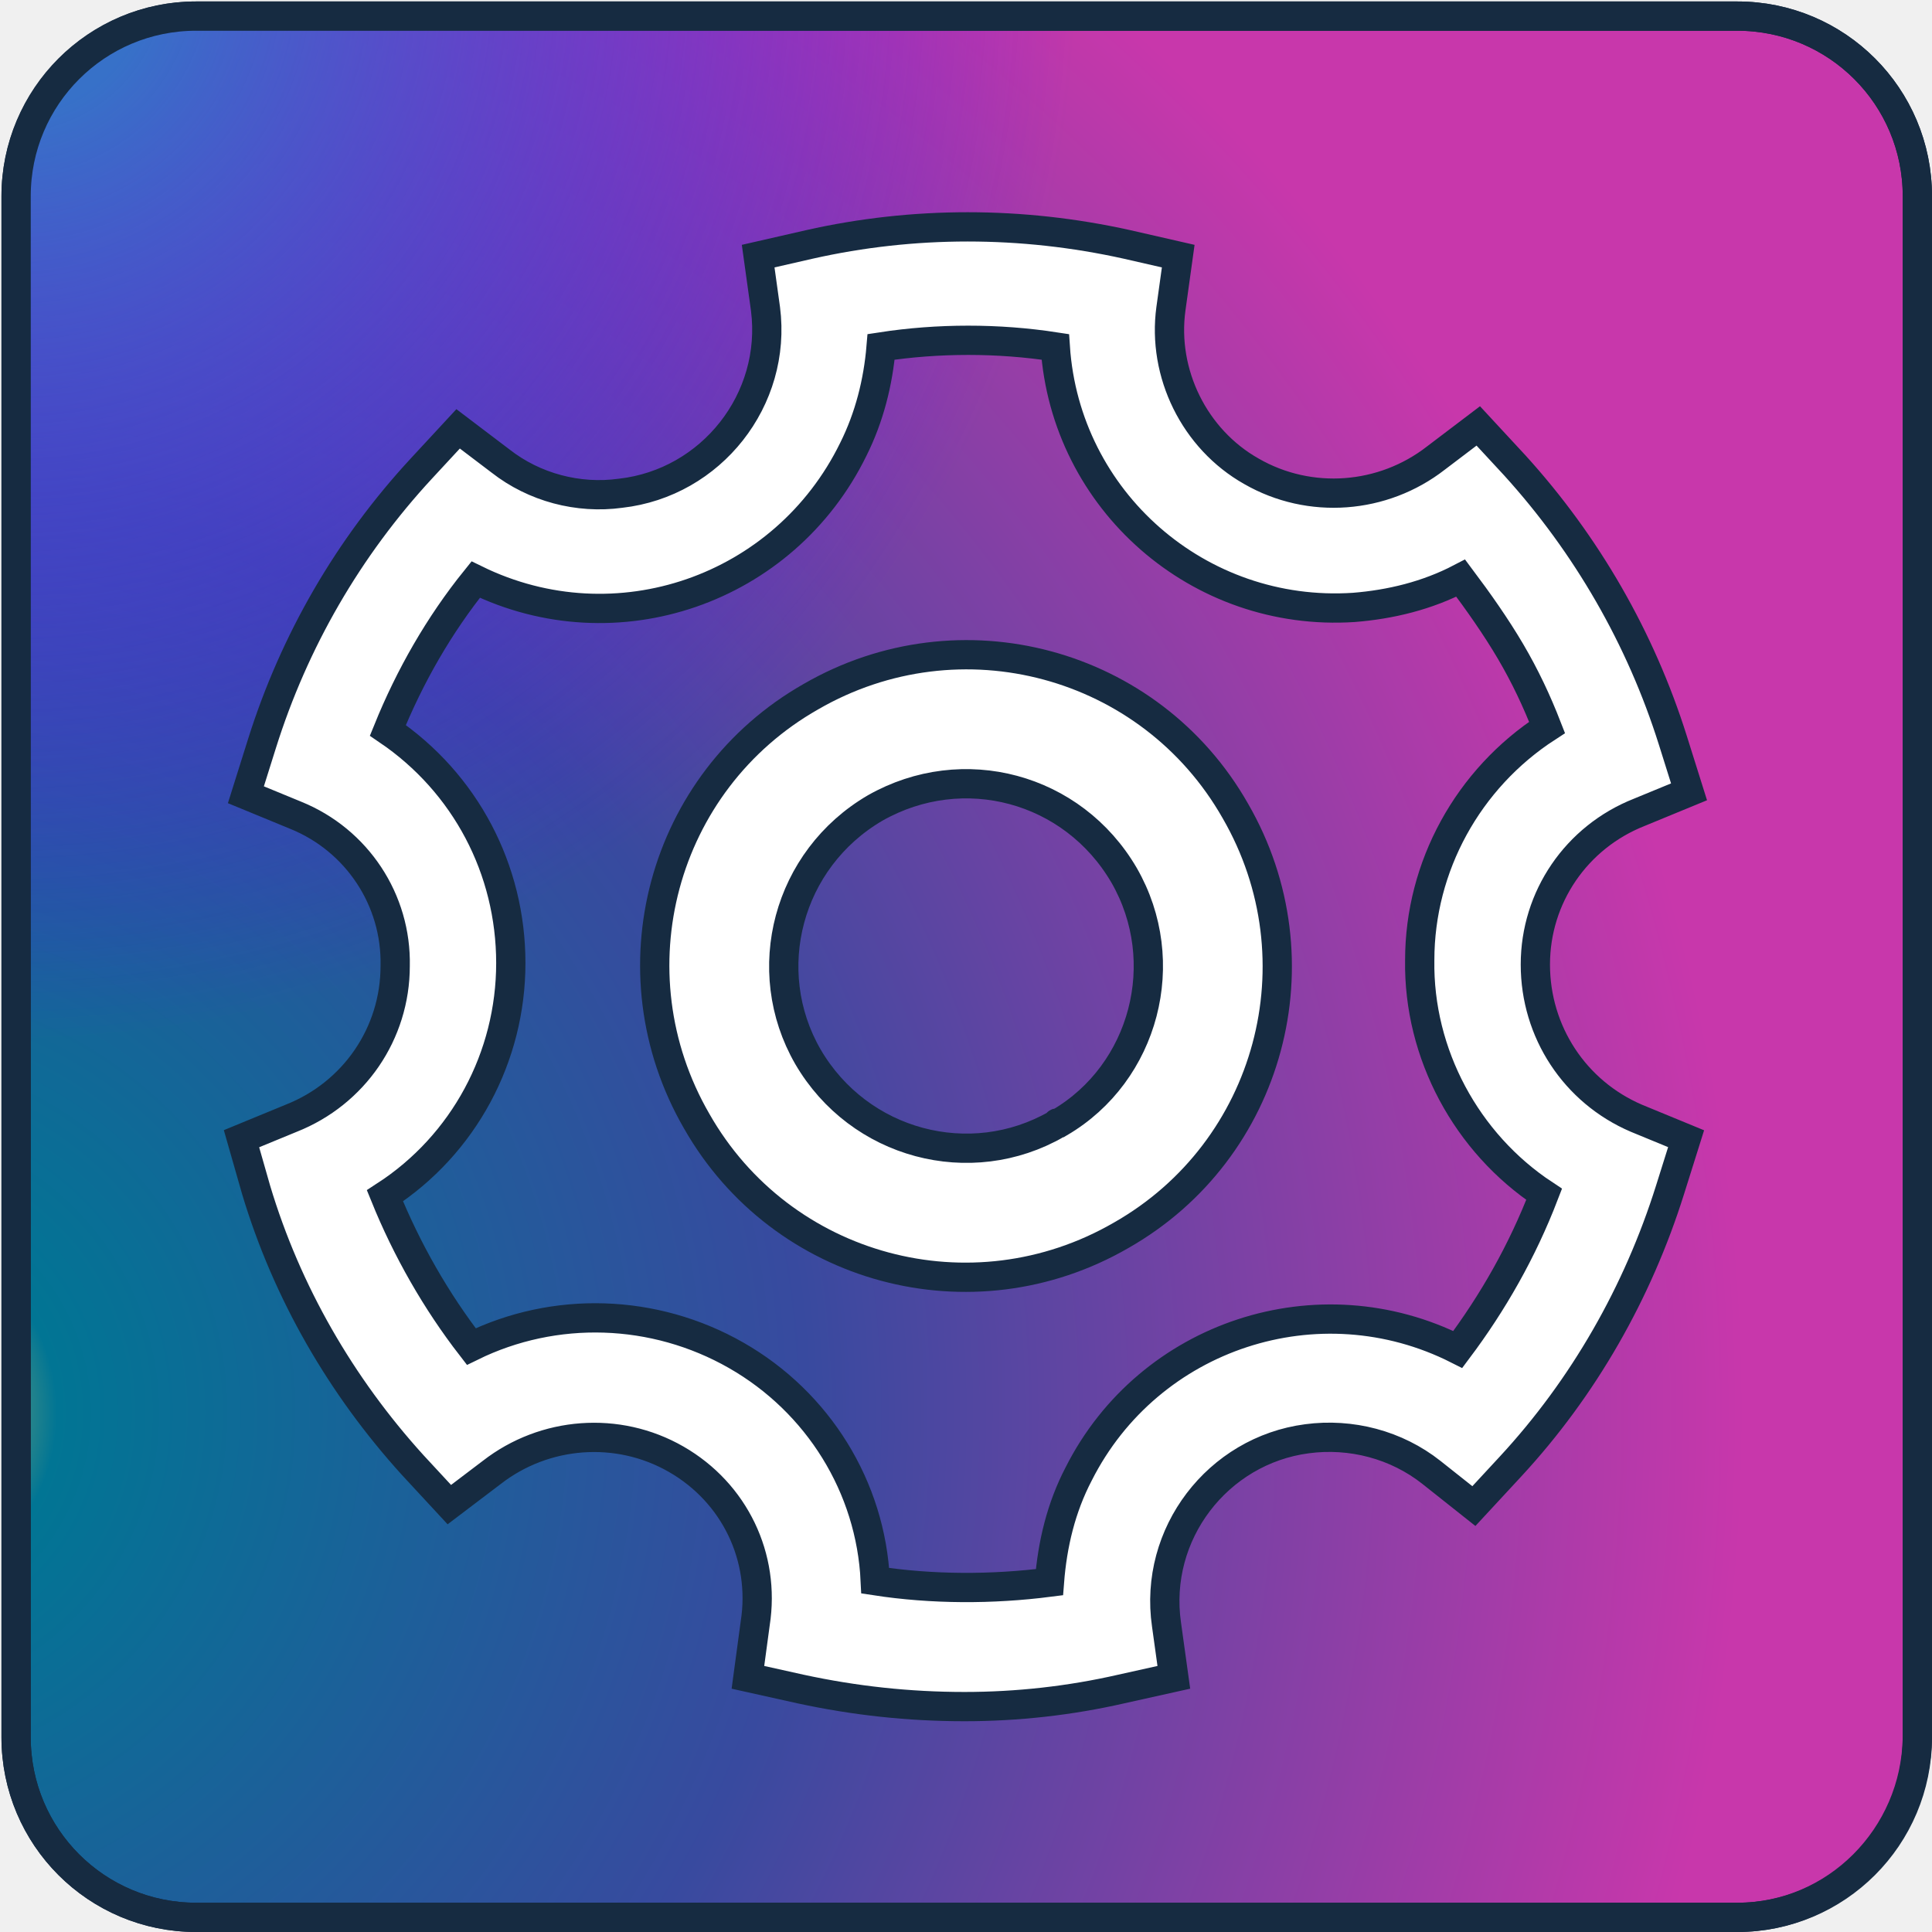
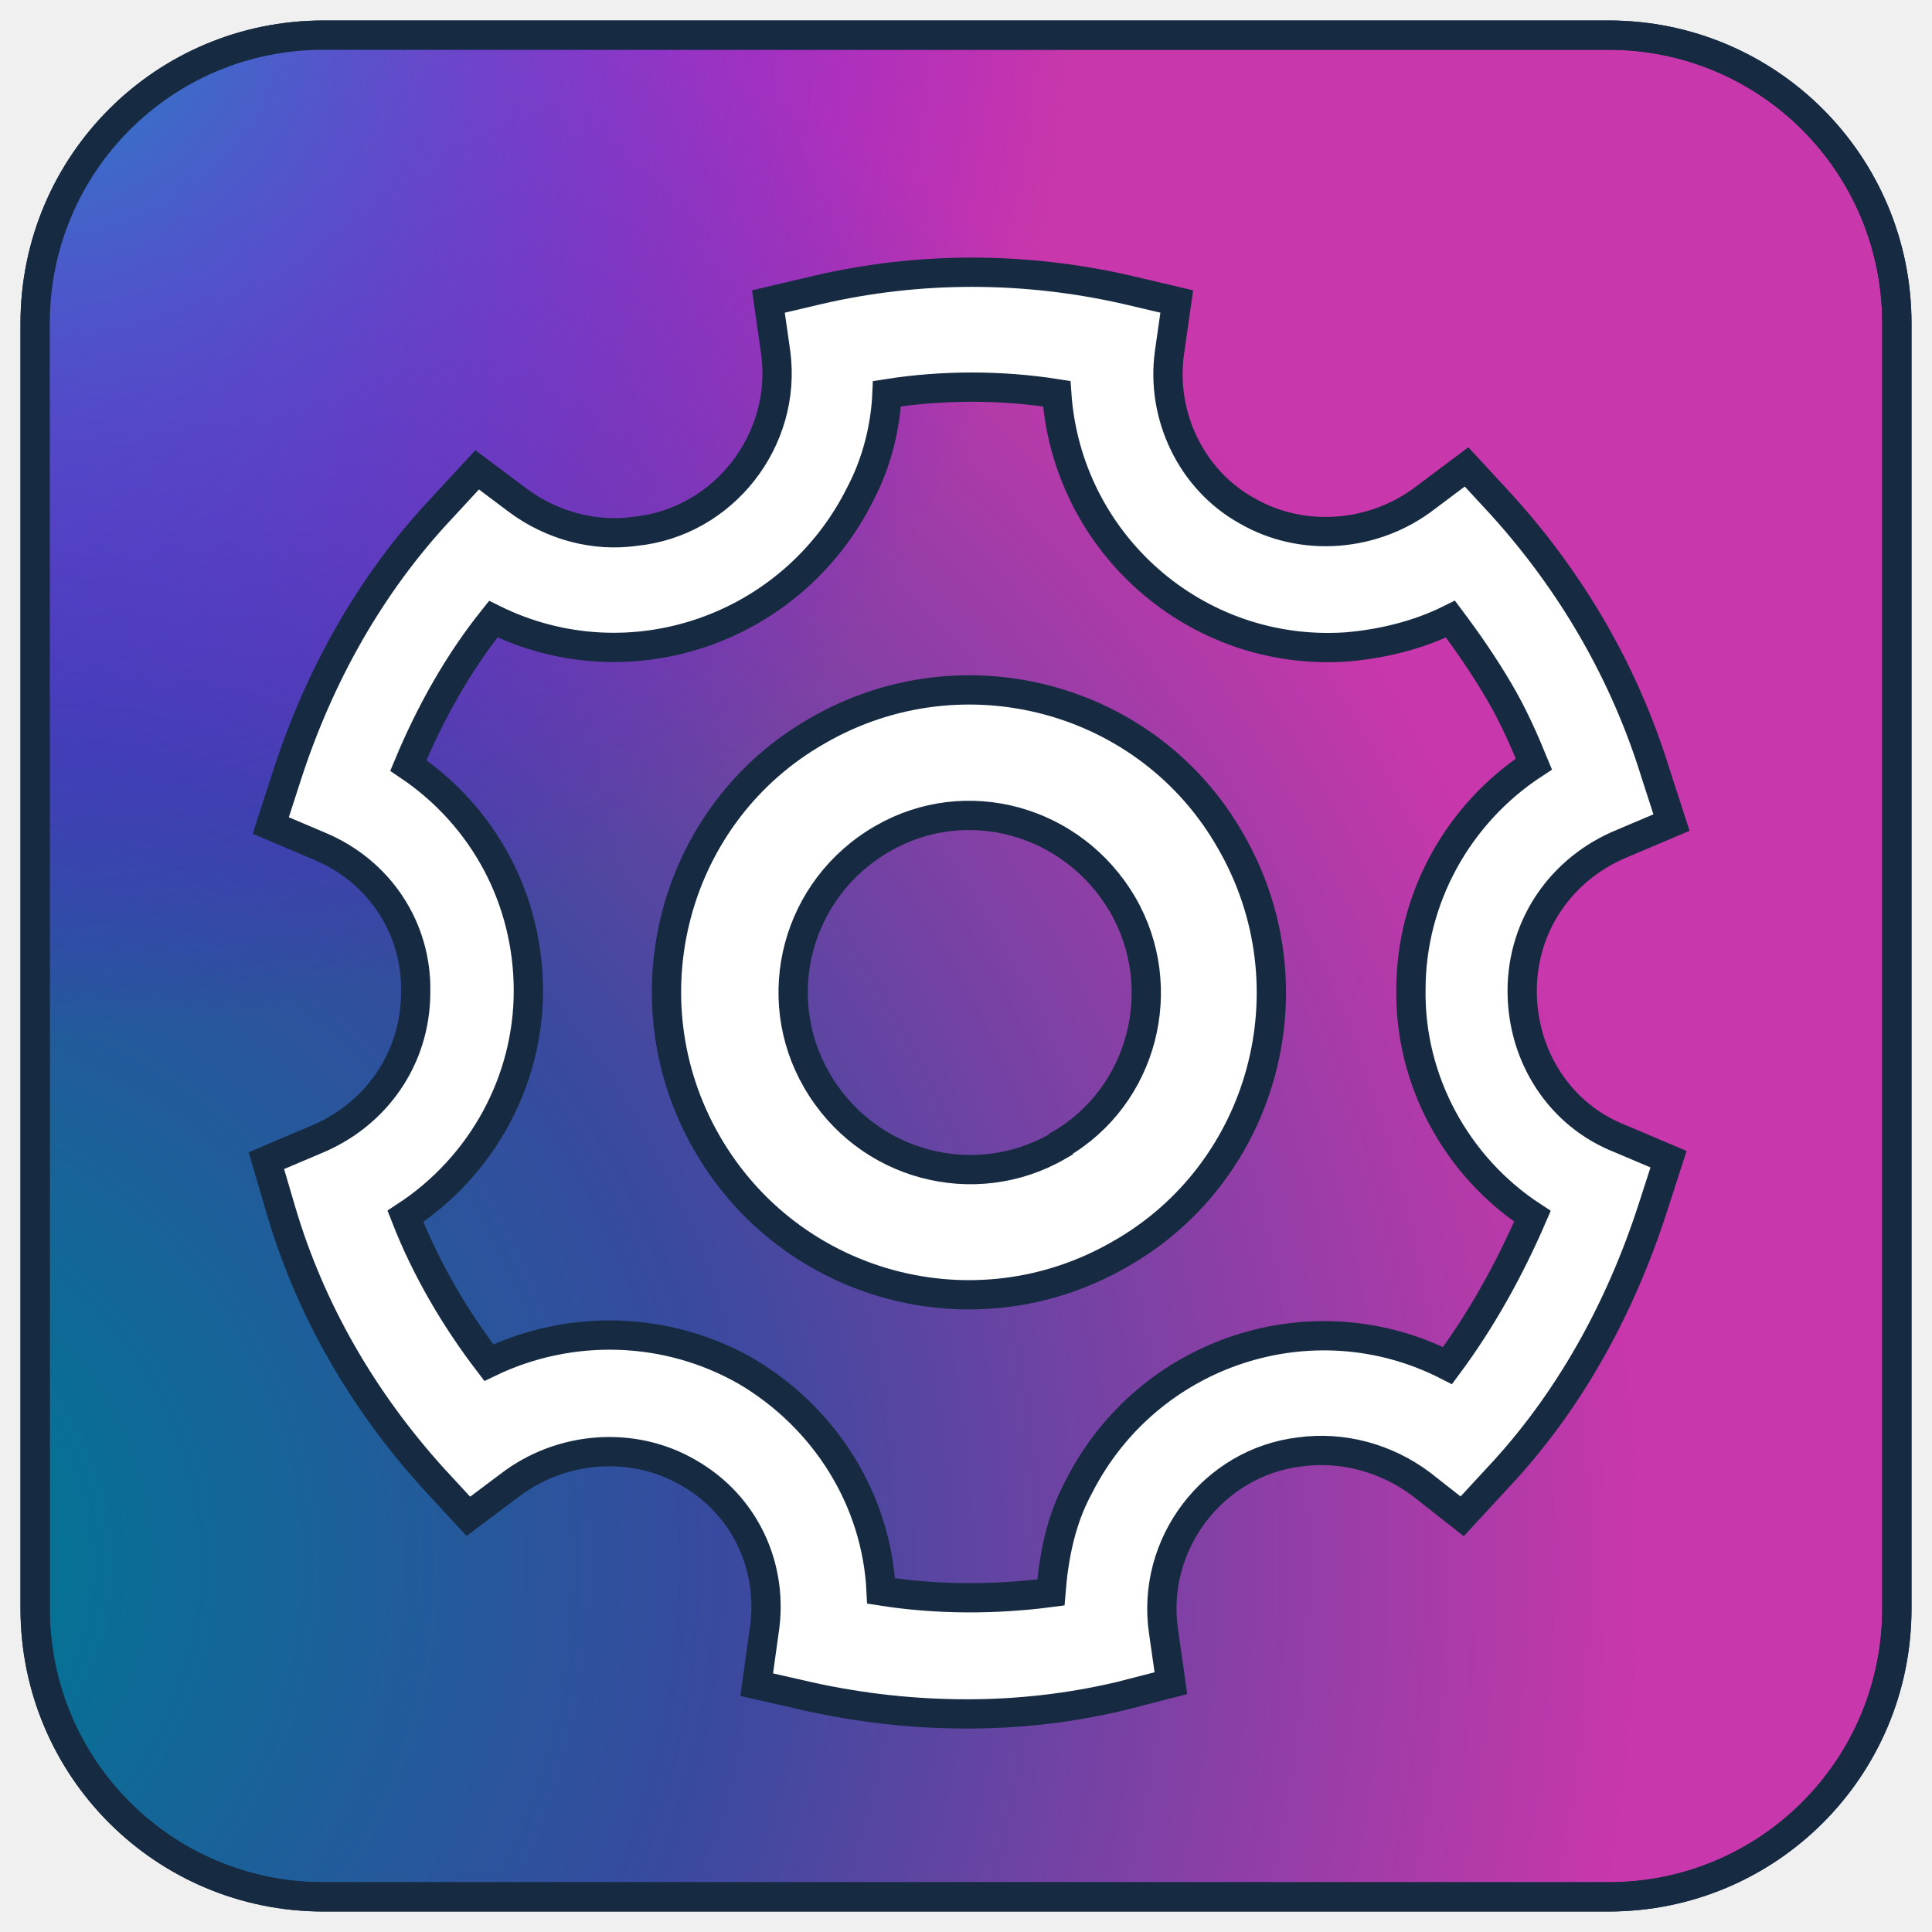
<svg xmlns="http://www.w3.org/2000/svg" version="1.1" id="Layer_1" x="0px" y="0px" viewBox="0 0 132 132" style="enable-background:new 0 0 132 132;" xml:space="preserve">
  <style type="text/css">
	.st0{fill:url(#SVGID_1_);stroke:#162B41;stroke-width:2;stroke-miterlimit:10;}
- 	.st1{fill:url(#SVGID_00000020383022579497955610000002131992412368942263_);stroke:#162B41;stroke-width:2;stroke-miterlimit:10;}
+ 	.st1{fill:url(#SVGID_00000091725636102542011550000011720367980520743091_);stroke:#162B41;stroke-width:2;stroke-miterlimit:10;}
	.st2{fill:#FFFFFF;stroke:#162B41;stroke-width:2;stroke-miterlimit:10;}
</style>
-   <radialGradient id="SVGID_1_" cx="4.446" cy="29.323" r="130.24" gradientTransform="matrix(0.9839 0 0 -0.9839 -13.304 125.3671)" gradientUnits="userSpaceOnUse">
-     <stop offset="0" style="stop-color:#FFDD55" />
-     <stop offset="0.1" style="stop-color:#017594" />
-     <stop offset="0.5" style="stop-color:#384A9F" />
-     <stop offset="1" style="stop-color:#C837AB" />
-   </radialGradient>
-   <path class="st0" d="M13.4,1.1h105.3c6.8,0,12.3,5.5,12.3,12.3v105.3c0,6.8-5.5,12.3-12.3,12.3H13.4c-6.8,0-12.3-5.5-12.3-12.3V13.4  C1.1,6.7,6.6,1.1,13.4,1.1z" />
-   <radialGradient id="SVGID_00000055698367747297693270000005184581865747703477_" cx="14.189" cy="129.09" r="74.052" gradientTransform="matrix(0.9839 0 0 -0.9839 -13.304 125.3828)" gradientUnits="userSpaceOnUse">
-     <stop offset="0" style="stop-color:#3771C8" />
-     <stop offset="0.128" style="stop-color:#3771C8" />
-     <stop offset="1" style="stop-color:#6600FF;stop-opacity:0" />
-   </radialGradient>
-   <path style="fill:url(#SVGID_00000055698367747297693270000005184581865747703477_);stroke:#162B41;stroke-width:2;stroke-miterlimit:10;" d="  M118.7,131H13.4c-6.8,0-12.3-5.5-12.3-12.3V13.4c0-6.8,5.5-12.3,12.3-12.3h105.3c6.8,0,12.3,5.5,12.3,12.3v105.3  C130.9,125.5,125.4,131,118.7,131z" />
  <g>
-     <path class="st2" d="M84.4,55.4c-5.8-10.2-18.8-13.7-29-7.8c-10.2,5.8-13.7,18.8-7.8,29c5.8,10.2,18.8,13.7,29,7.8   C86.8,78.6,90.3,65.6,84.4,55.4z M72.2,76.8c-5.9,3.4-13.5,1.4-17-4.6c-3.4-5.9-1.4-13.5,4.6-17c6-3.4,13.5-1.4,17,4.6   c3.4,5.9,1.4,13.5-4.4,16.9C72.3,76.7,72.2,76.7,72.2,76.8z" />
-     <path class="st2" d="M104.9,65.9c0-4.6,2.8-8.7,7.1-10.4l3.4-1.4l-1.1-3.5c-2.2-7-5.9-13.4-10.8-18.8l-2.5-2.7l-2.9,2.2   c-3.6,2.8-8.6,3.2-12.6,0.9c-3.9-2.2-6.1-6.7-5.5-11.1l0.5-3.6L77,16.7c-7.2-1.6-14.6-1.6-21.7,0l-3.5,0.8l0.5,3.6   c0.8,6.2-3.7,11.9-9.9,12.6c-2.9,0.4-5.9-0.4-8.2-2.2l-2.9-2.2l-2.5,2.7c-5,5.4-8.7,11.8-10.9,18.8l-1.1,3.5l3.4,1.4   c4.2,1.7,6.9,5.8,6.8,10.3c0,4.6-2.8,8.7-7.1,10.4l-3.4,1.4l1,3.5c2.1,7,5.8,13.4,10.7,18.8l2.5,2.7l2.9-2.2   c3.6-2.8,8.6-3.2,12.6-0.9c4,2.3,6.1,6.7,5.4,11.2l-0.5,3.7l3.6,0.8c3.7,0.8,7.4,1.2,11.2,1.2c3.6,0,7.2-0.4,10.7-1.2l3.6-0.8   l-0.5-3.6c-0.9-6.2,3.5-11.9,9.6-12.7c3-0.4,6.1,0.4,8.5,2.3l2.9,2.3l2.5-2.7c5-5.4,8.7-11.9,10.9-18.9l1.1-3.5l-3.4-1.4   C107.6,74.6,104.9,70.5,104.9,65.9z M99.6,92.2c-9.5-4.8-21.1-1-25.9,8.5c-1.2,2.3-1.8,4.8-2,7.4c-3.9,0.5-8,0.5-11.9-0.1   c-0.3-6.4-3.9-12.2-9.5-15.4c-5.6-3.2-12.4-3.4-18.1-0.6c-2.4-3.1-4.4-6.6-5.9-10.3c5.4-3.5,8.6-9.5,8.6-15.9   c0-6.4-3.1-12.3-8.4-15.9c1.5-3.7,3.5-7.2,6-10.3c9.6,4.7,21.1,0.7,25.8-8.9c1.1-2.2,1.7-4.6,1.9-7c3.9-0.6,8-0.6,11.9,0   c0.7,10.5,9.8,18.5,20.4,17.8c2.5-0.2,5-0.8,7.3-2c1.2,1.6,2.4,3.3,3.4,5c1,1.7,1.8,3.4,2.5,5.2c-5.4,3.5-8.7,9.5-8.7,15.9   c-0.1,6.4,3.2,12.5,8.5,16C104,85.5,102,89,99.6,92.2L99.6,92.2z" />
+     <radialGradient id="SVGID_1_" cx="-2.855" cy="106.809" r="114.997" fx="-13.591" fy="106.852" gradientUnits="userSpaceOnUse">
+       <stop offset="0" style="stop-color:#FFDD55" />
+       <stop offset="0.1" style="stop-color:#017594" />
+       <stop offset="0.5" style="stop-color:#384A9F" />
+       <stop offset="1" style="stop-color:#C837AB" />
+     </radialGradient>
+     <path class="st0" d="M109.9,129.6H22.1c-10.9,0-19.7-8.8-19.7-19.7V22.1c0-10.9,8.8-19.7,19.7-19.7h87.8c10.9,0,19.7,8.8,19.7,19.7   v87.8C129.6,120.8,120.8,129.6,109.9,129.6z" />
+     <radialGradient id="SVGID_00000169544407199231276250000014567546883957837967_" cx="1.96" cy="-0.278" r="71.351" gradientUnits="userSpaceOnUse">
+       <stop offset="0" style="stop-color:#3771C8" />
+       <stop offset="0.128" style="stop-color:#3771C8" />
+       <stop offset="1" style="stop-color:#6600FF;stop-opacity:0" />
+     </radialGradient>
+     <path style="fill:url(#SVGID_00000169544407199231276250000014567546883957837967_);stroke:#162B41;stroke-width:2;stroke-miterlimit:10;" d="   M109.9,129.6H22.1c-10.9,0-19.7-8.8-19.7-19.7V22.1c0-10.9,8.8-19.7,19.7-19.7h87.8c10.9,0,19.7,8.8,19.7,19.7v87.8   C129.6,120.8,120.8,129.6,109.9,129.6z" />
+     <g>
+       <path class="st2" d="M84.1,57.5c-5.6-9.9-18.3-13.3-28.2-7.6c-9.9,5.6-13.3,18.3-7.6,28.2C54,88,66.6,91.4,76.5,85.7    C86.4,80.1,89.8,67.4,84.1,57.5z M72.3,78.3c-5.7,3.3-13.1,1.4-16.5-4.5c-3.3-5.7-1.4-13.1,4.5-16.5C66,54,73.3,56,76.7,61.8    c3.3,5.7,1.4,13.1-4.3,16.4C72.4,78.2,72.3,78.2,72.3,78.3z" />
+       <path class="st2" d="M104,67.7c0-4.5,2.7-8.4,6.9-10.1l3.3-1.4l-1.1-3.4c-2.1-6.8-5.7-13-10.5-18.3l-2.4-2.6l-2.8,2.1    c-3.5,2.7-8.4,3.1-12.2,0.9c-3.8-2.1-5.9-6.5-5.3-10.8l0.5-3.5l-3.4-0.8c-7-1.6-14.2-1.6-21.1,0l-3.4,0.8l0.5,3.5    c0.8,6-3.6,11.6-9.6,12.2c-2.8,0.4-5.7-0.4-8-2.1l-2.8-2.1l-2.4,2.6c-4.9,5.2-8.4,11.5-10.6,18.3l-1.1,3.4l3.3,1.4    c4.1,1.7,6.7,5.6,6.6,10c0,4.5-2.7,8.4-6.9,10.1l-3.3,1.4l1,3.4c2,6.8,5.6,13,10.4,18.3l2.4,2.6l2.8-2.1c3.5-2.7,8.4-3.1,12.2-0.9    c3.9,2.2,5.9,6.5,5.2,10.9l-0.5,3.6l3.5,0.8c3.6,0.8,7.2,1.2,10.9,1.2c3.5,0,7-0.4,10.4-1.2L80,115l-0.5-3.5    c-0.9-6,3.4-11.6,9.3-12.3c2.9-0.4,5.9,0.4,8.3,2.2l2.8,2.2l2.4-2.6c4.9-5.2,8.4-11.6,10.6-18.4l1.1-3.4l-3.3-1.4    C106.6,76.2,104,72.2,104,67.7z M98.9,93.3c-9.2-4.7-20.5-1-25.2,8.3c-1.2,2.2-1.7,4.7-1.9,7.2c-3.8,0.5-7.8,0.5-11.6-0.1    c-0.3-6.2-3.8-11.8-9.2-15c-5.4-3.1-12-3.3-17.6-0.6c-2.3-3-4.3-6.4-5.7-10c5.2-3.4,8.4-9.2,8.4-15.4s-3-11.9-8.2-15.4    c1.5-3.6,3.4-7,5.8-10c9.3,4.6,20.5,0.7,25.1-8.6c1.1-2.1,1.7-4.5,1.8-6.8c3.8-0.6,7.8-0.6,11.6,0c0.7,10.2,9.5,18,19.8,17.3    c2.4-0.2,4.9-0.8,7.1-1.9c1.2,1.6,2.3,3.2,3.3,4.9c1,1.7,1.7,3.3,2.4,5c-5.2,3.4-8.4,9.2-8.4,15.4c-0.1,6.2,3.1,12.1,8.3,15.5    C103.1,86.8,101.2,90.2,98.9,93.3L98.9,93.3z" />
+     </g>
  </g>
</svg>
